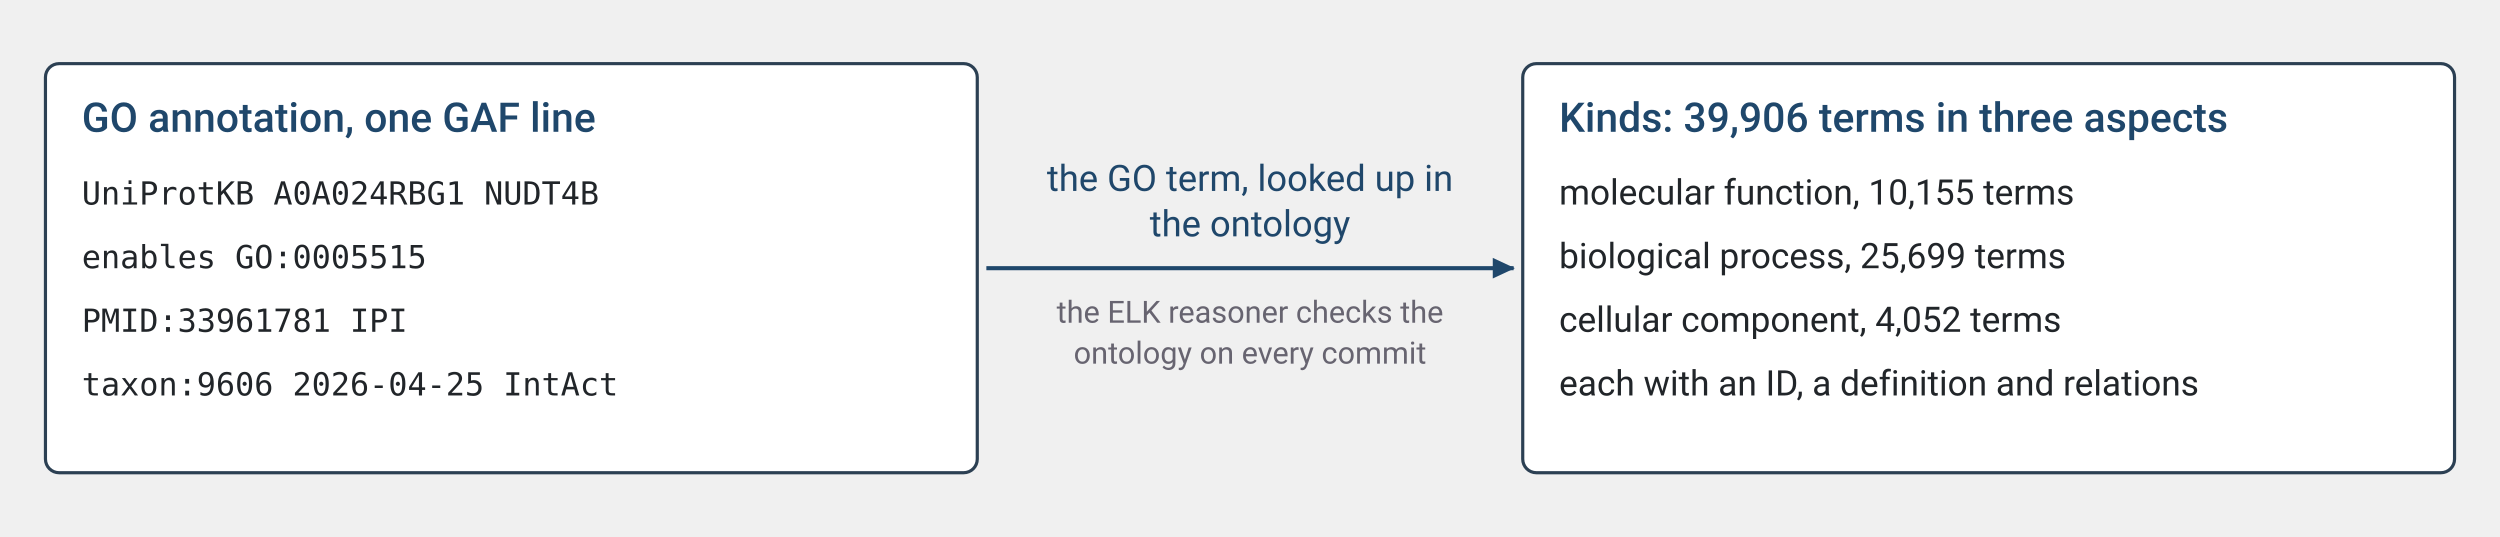
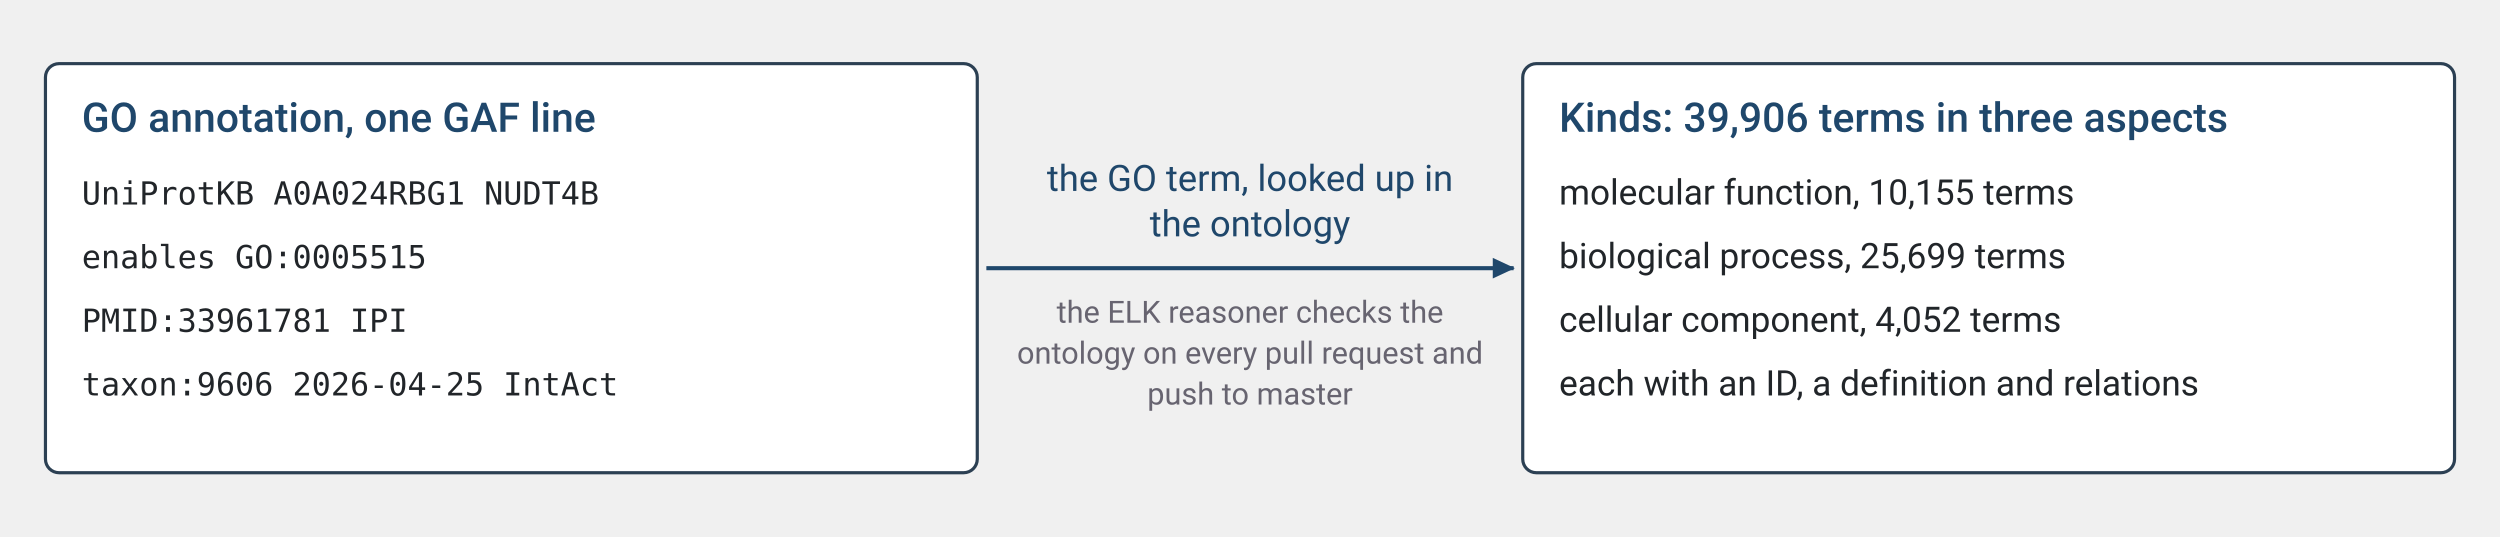
<svg xmlns="http://www.w3.org/2000/svg" viewBox="0 0 1100 236" width="1100" height="236" font-family="Roboto, 'Helvetica Neue', Helvetica, Arial, sans-serif">
  <defs>
    <marker id="h" viewBox="0 0 10 10" refX="8.5" refY="5" markerWidth="6" markerHeight="6" orient="auto">
      <path d="M0,0.8 L9,5 L0,9.2 z" fill="#1f476b" />
    </marker>
  </defs>
  <rect x="20" y="28" width="410" height="180" rx="6" fill="#ffffff" stroke="#2c4053" stroke-width="1.4" />
  <text x="36" y="58" font-size="18" font-weight="500" fill="#1f476b">GO annotation, one GAF line</text>
  <text x="36" y="90" font-size="14" font-family="'JetBrains Mono', Menlo, Consolas, monospace" fill="#212529">UniProtKB  A0A024RBG1  NUDT4B</text>
  <text x="36" y="118" font-size="14" font-family="'JetBrains Mono', Menlo, Consolas, monospace" fill="#212529">enables  GO:0005515</text>
  <text x="36" y="146" font-size="14" font-family="'JetBrains Mono', Menlo, Consolas, monospace" fill="#212529">PMID:33961781  IPI</text>
  <text x="36" y="174" font-size="14" font-family="'JetBrains Mono', Menlo, Consolas, monospace" fill="#212529">taxon:9606  2026-04-25  IntAct</text>
  <rect x="670" y="28" width="410" height="180" rx="6" fill="#ffffff" stroke="#2c4053" stroke-width="1.4" />
  <text x="686" y="58" font-size="18" font-weight="500" fill="#1f476b">Kinds: 39,906 terms in three aspects</text>
  <text x="686" y="90" font-size="15.5" font-family="Roboto, 'Helvetica Neue', Helvetica, Arial, sans-serif" fill="#212529">molecular function, 10,155 terms</text>
  <text x="686" y="118" font-size="15.5" font-family="Roboto, 'Helvetica Neue', Helvetica, Arial, sans-serif" fill="#212529">biological process, 25,699 terms</text>
  <text x="686" y="146" font-size="15.5" font-family="Roboto, 'Helvetica Neue', Helvetica, Arial, sans-serif" fill="#212529">cellular component, 4,052 terms</text>
  <text x="686" y="174" font-size="15.5" font-family="Roboto, 'Helvetica Neue', Helvetica, Arial, sans-serif" fill="#212529">each with an ID, a definition and relations</text>
  <line x1="434" y1="118.0" x2="666" y2="118.0" stroke="#1f476b" stroke-width="1.8" marker-end="url(#h)" />
  <text x="550.0" y="84.0" text-anchor="middle" font-size="16" fill="#1f476b">the GO term, looked up in</text>
  <text x="550.0" y="104.0" text-anchor="middle" font-size="16" fill="#1f476b">the ontology</text>
  <text x="550.0" y="142.0" text-anchor="middle" font-size="13.5" fill="#676470">the ELK reasoner checks the</text>
-   <text x="550.0" y="160.0" text-anchor="middle" font-size="13.5" fill="#676470">ontology on every commit</text>
+   <text x="550.0" y="160.0" text-anchor="middle" font-size="13.5" fill="#676470">ontology on every pull request and</text>
+   <text x="550.0" y="178.0" text-anchor="middle" font-size="13.5" fill="#676470">push to master</text>
</svg>
